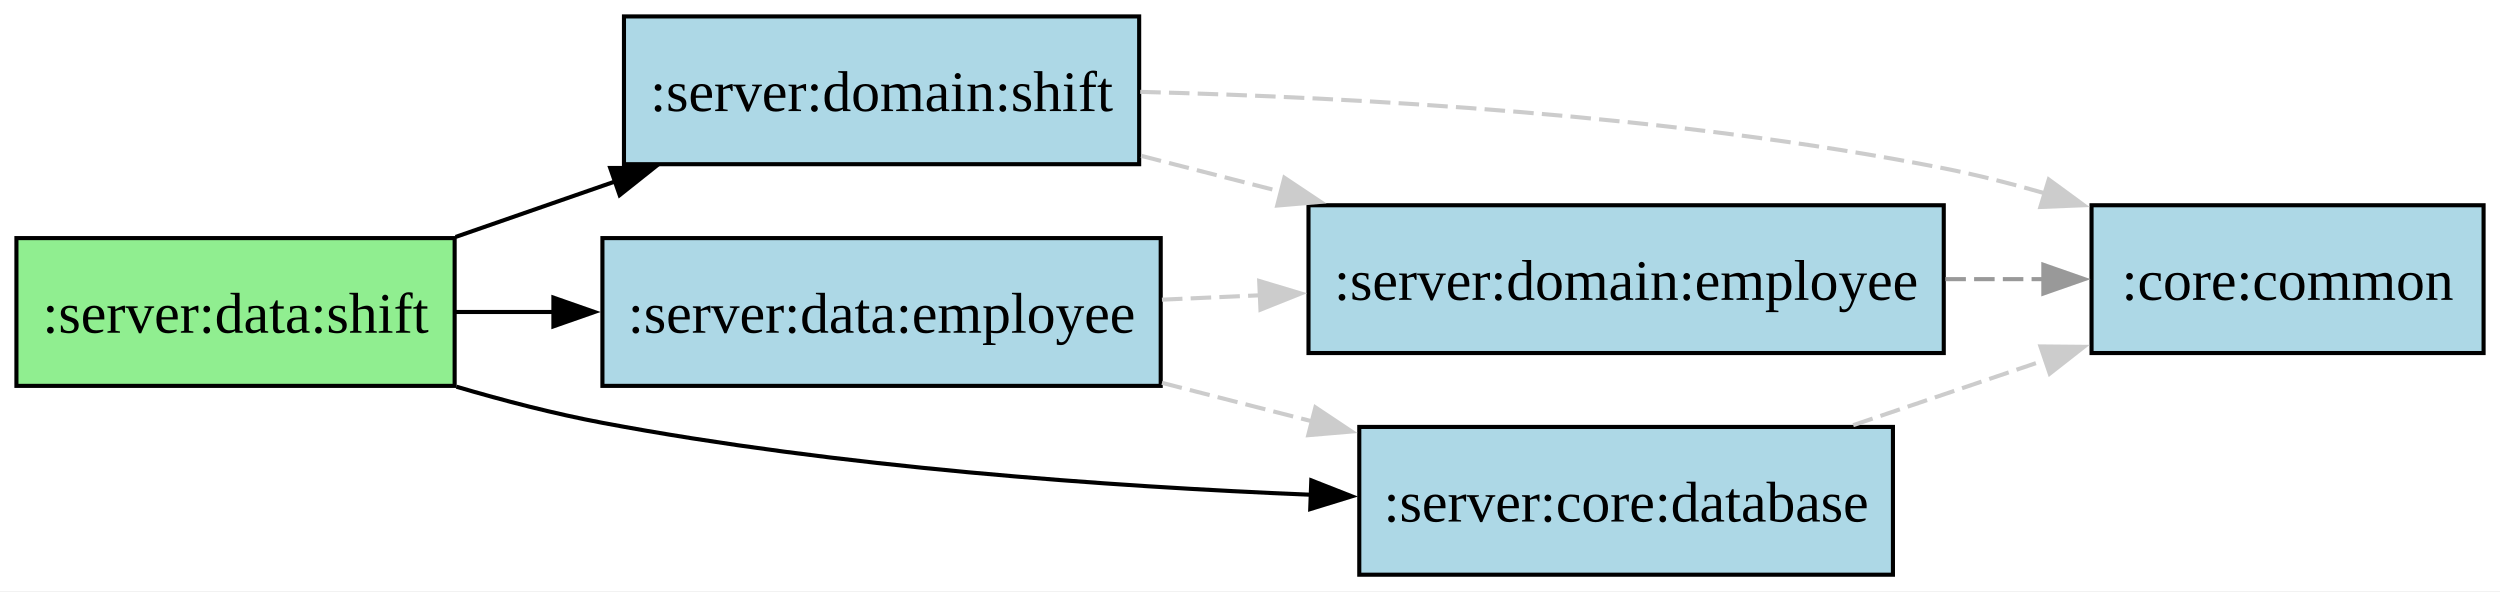
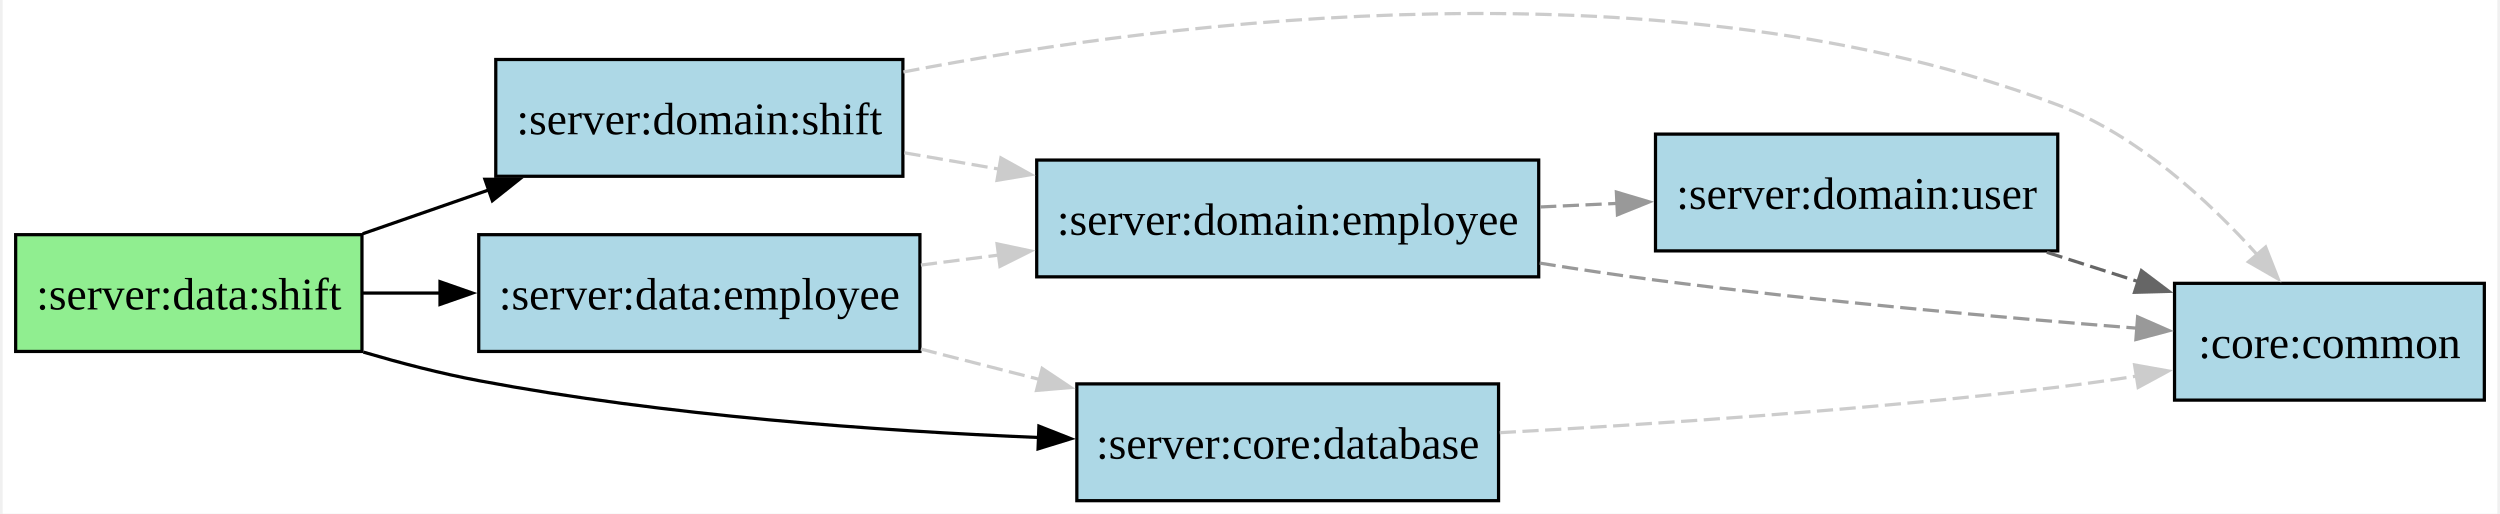
- <svg xmlns="http://www.w3.org/2000/svg" width="812" height="192" viewBox="0 0 609 144">
+ <svg xmlns="http://www.w3.org/2000/svg" width="769pt" height="158pt" viewBox="0 0 769 158.34">
  <g class="graph">
-     <path fill="#fff" d="M0 144V0h609v144z" />
+     <path fill="#fff" d="M0 158.34V0h769v158.34z" />
    <g class="node">
-       <path fill="#90ee90" stroke="#000" d="M110.75 58H4v36h106.75z" />
-       <text x="53.38" y="-58.95" font-family="Times New Roman,serif" font-size="14" text-anchor="middle" transform="translate(4 140)">:server:data:shift</text>
+       <path fill="#90ee90" stroke="#000" d="M110.75 72.34H4v36h106.75z" />
+       <text x="53.38" y="-58.95" font-family="Times New Roman,serif" font-size="14" text-anchor="middle" transform="translate(4 154.34)">:server:data:shift</text>
    </g>
    <g class="node">
-       <path fill="#add8e6" stroke="#000" d="M277.5 4H152v36h125.5z" />
-       <text x="210.75" y="-112.95" font-family="Times New Roman,serif" font-size="14" text-anchor="middle" transform="translate(4 140)">:server:domain:shift</text>
+       <path fill="#add8e6" stroke="#000" d="M277.5 18.34H152v36h125.5z" />
+       <text x="210.75" y="-112.95" font-family="Times New Roman,serif" font-size="14" text-anchor="middle" transform="translate(4 154.34)">:server:domain:shift</text>
    </g>
    <g stroke="#000" class="edge">
-       <path fill="none" d="M110.98 57.72c12.52-4.35 26.01-9.04 38.97-13.55" />
-       <path d="m148.65 40.92 10.59.02-8.29 6.59z" />
+       <path fill="none" d="M110.98 72.06c12.52-4.35 26.01-9.04 38.97-13.55" />
+       <path d="m148.65 55.26 10.59.02-8.29 6.59z" />
    </g>
    <g class="node">
-       <path fill="#add8e6" stroke="#000" d="M282.75 58h-136v36h136z" />
-       <text x="210.75" y="-58.95" font-family="Times New Roman,serif" font-size="14" text-anchor="middle" transform="translate(4 140)">:server:data:employee</text>
+       <path fill="#add8e6" stroke="#000" d="M282.75 72.34h-136v36h136z" />
+       <text x="210.75" y="-58.95" font-family="Times New Roman,serif" font-size="14" text-anchor="middle" transform="translate(4 154.34)">:server:data:employee</text>
    </g>
    <g stroke="#000" class="edge">
-       <path fill="none" d="M110.98 76h23.91" />
-       <path d="m134.81 72.5 10 3.5-10 3.5z" />
+       <path fill="none" d="M110.98 90.34h23.91" />
+       <path d="m134.81 86.84 10 3.5-10 3.5z" />
    </g>
    <g class="node">
-       <path fill="#add8e6" stroke="#000" d="M461.12 104h-130v36h130z" />
-       <text x="392.12" y="-12.95" font-family="Times New Roman,serif" font-size="14" text-anchor="middle" transform="translate(4 140)">:server:core:database</text>
+       <path fill="#add8e6" stroke="#000" d="M461.12 118.34h-130v36h130z" />
+       <text x="392.12" y="-12.95" font-family="Times New Roman,serif" font-size="14" text-anchor="middle" transform="translate(4 154.34)">:server:core:database</text>
    </g>
    <g stroke="#000" class="edge">
-       <path fill="none" d="M111.18 94.2c11.6 3.42 23.9 6.6 35.57 8.8 57.37 10.82 123.29 15.51 172.8 17.53" />
-       <path d="m319.43 117.02 9.87 3.88-10.13 3.12z" />
+       <path fill="none" d="M111.18 108.54c11.6 3.42 23.9 6.6 35.57 8.8 57.37 10.82 123.29 15.51 172.8 17.53" />
+       <path d="m319.43 131.36 9.87 3.88-10.13 3.12z" />
    </g>
    <g class="node">
-       <path fill="#add8e6" stroke="#000" d="M473.5 50H318.75v36H473.5z" />
-       <text x="392.12" y="-66.95" font-family="Times New Roman,serif" font-size="14" text-anchor="middle" transform="translate(4 140)">:server:domain:employee</text>
+       <path fill="#add8e6" stroke="#000" d="M633.5 41.34h-124v36h124z" />
+       <text x="567.5" y="-89.95" font-family="Times New Roman,serif" font-size="14" text-anchor="middle" transform="translate(4 154.34)">:server:domain:user</text>
+     </g>
+     <g class="node">
+       <path fill="#add8e6" stroke="#000" d="M765 87.34h-95.5v36H765z" />
+       <text x="713.25" y="-43.95" font-family="Times New Roman,serif" font-size="14" text-anchor="middle" transform="translate(4 154.34)">:core:common</text>
+     </g>
+     <g stroke="#666" class="edge">
+       <path fill="none" stroke-dasharray="5,2" d="M630.14 77.78c9.32 2.99 18.97 6.08 28.3 9.06" />
+       <path fill="#666" d="m659.29 83.44 8.46 6.38-10.59.29z" />
    </g>
    <g stroke="#ccc" class="edge">
-       <path fill="none" stroke-dasharray="5,2" d="M277.98 37.96c11.05 2.83 22.7 5.82 34.21 8.77" />
-       <path fill="#ccc" d="m312.87 43.29 8.82 5.88-10.56.9z" />
+       <path fill="none" stroke-dasharray="5,2" d="M277.66 22.19C361.42 6.02 514.1-12.8 633.5 32.34c24.57 9.29 46.56 29.57 61.68 46.4" />
+       <path fill="#ccc" d="m697.57 76.15 3.88 9.85-9.18-5.28z" />
    </g>
    <g class="node">
-       <path fill="#add8e6" stroke="#000" d="M605 50h-95.5v36H605z" />
-       <text x="553.25" y="-66.95" font-family="Times New Roman,serif" font-size="14" text-anchor="middle" transform="translate(4 140)">:core:common</text>
+       <path fill="#add8e6" stroke="#000" d="M473.5 49.34H318.75v36H473.5z" />
+       <text x="392.12" y="-81.95" font-family="Times New Roman,serif" font-size="14" text-anchor="middle" transform="translate(4 154.34)">:server:domain:employee</text>
    </g>
    <g stroke="#ccc" class="edge">
-       <path fill="none" stroke-dasharray="5,2" d="M277.76 22.38c52.56 1.33 129.7 5.61 195.74 18.62 8.05 1.59 16.41 3.71 24.59 6.08" />
-       <path fill="#ccc" d="m499.08 43.73 8.55 6.26-10.59.43z" />
+       <path fill="none" stroke-dasharray="5,2" d="M277.98 47.1c9.49 1.63 19.42 3.35 29.33 5.06" />
+       <path fill="#ccc" d="m307.71 48.68 9.26 5.15-10.45 1.75z" />
    </g>
    <g stroke="#999" class="edge">
-       <path fill="none" stroke-dasharray="5,2" d="M473.89 68h24.13" />
-       <path fill="#999" d="m497.76 64.5 10 3.5-10 3.5z" />
+       <path fill="none" stroke-dasharray="5,2" d="M473.93 63.8c7.91-.37 15.93-.74 23.8-1.1" />
+       <path fill="#999" d="m497.44 59.21 10.15 3.03-9.82 3.96z" />
+     </g>
+     <g stroke="#999" class="edge">
+       <path fill="none" stroke-dasharray="5,2" d="M473.78 81.1c11.93 1.91 24.14 3.73 35.72 5.24 49.99 6.51 107.06 11.58 148.56 14.84" />
+       <path fill="#999" d="m658.12 97.67 9.7 4.26-10.23 2.72z" />
    </g>
    <g stroke="#ccc" class="edge">
-       <path fill="none" stroke-dasharray="5,2" d="m283.05 73 23.99-1.07" />
-       <path fill="#ccc" d="m306.74 68.44 10.15 3.05-9.84 3.94z" />
+       <path fill="none" stroke-dasharray="5,2" d="M283.05 81.71c7.84-1 15.92-2.04 23.99-3.08" />
+       <path fill="#ccc" d="m306.53 75.17 10.37 2.2-9.48 4.74z" />
    </g>
    <g stroke="#ccc" class="edge">
-       <path fill="none" stroke-dasharray="5,2" d="M283.05 93.26c11.95 3.06 24.47 6.27 36.63 9.39" />
-       <path fill="#ccc" d="m320.43 99.23 8.82 5.88-10.56.9z" />
+       <path fill="none" stroke-dasharray="5,2" d="M283.05 107.6c11.95 3.06 24.47 6.27 36.63 9.39" />
+       <path fill="#ccc" d="m320.43 113.57 8.82 5.88-10.56.9z" />
    </g>
    <g stroke="#ccc" class="edge">
-       <path fill="none" stroke-dasharray="5,2" d="M451.44 103.57c15.07-5.12 31.49-10.69 46.76-15.87" />
-       <path fill="#ccc" d="m497.06 84.39 10.59.1-8.34 6.53z" />
+       <path fill="none" stroke-dasharray="5,2" d="M461.49 133.38c47.62-2.6 114-7.06 172.01-14.04 7.87-.95 16.12-2.12 24.25-3.39" />
+       <path fill="#ccc" d="m657.18 112.5 10.43 1.86-9.32 5.05z" />
    </g>
  </g>
</svg>
